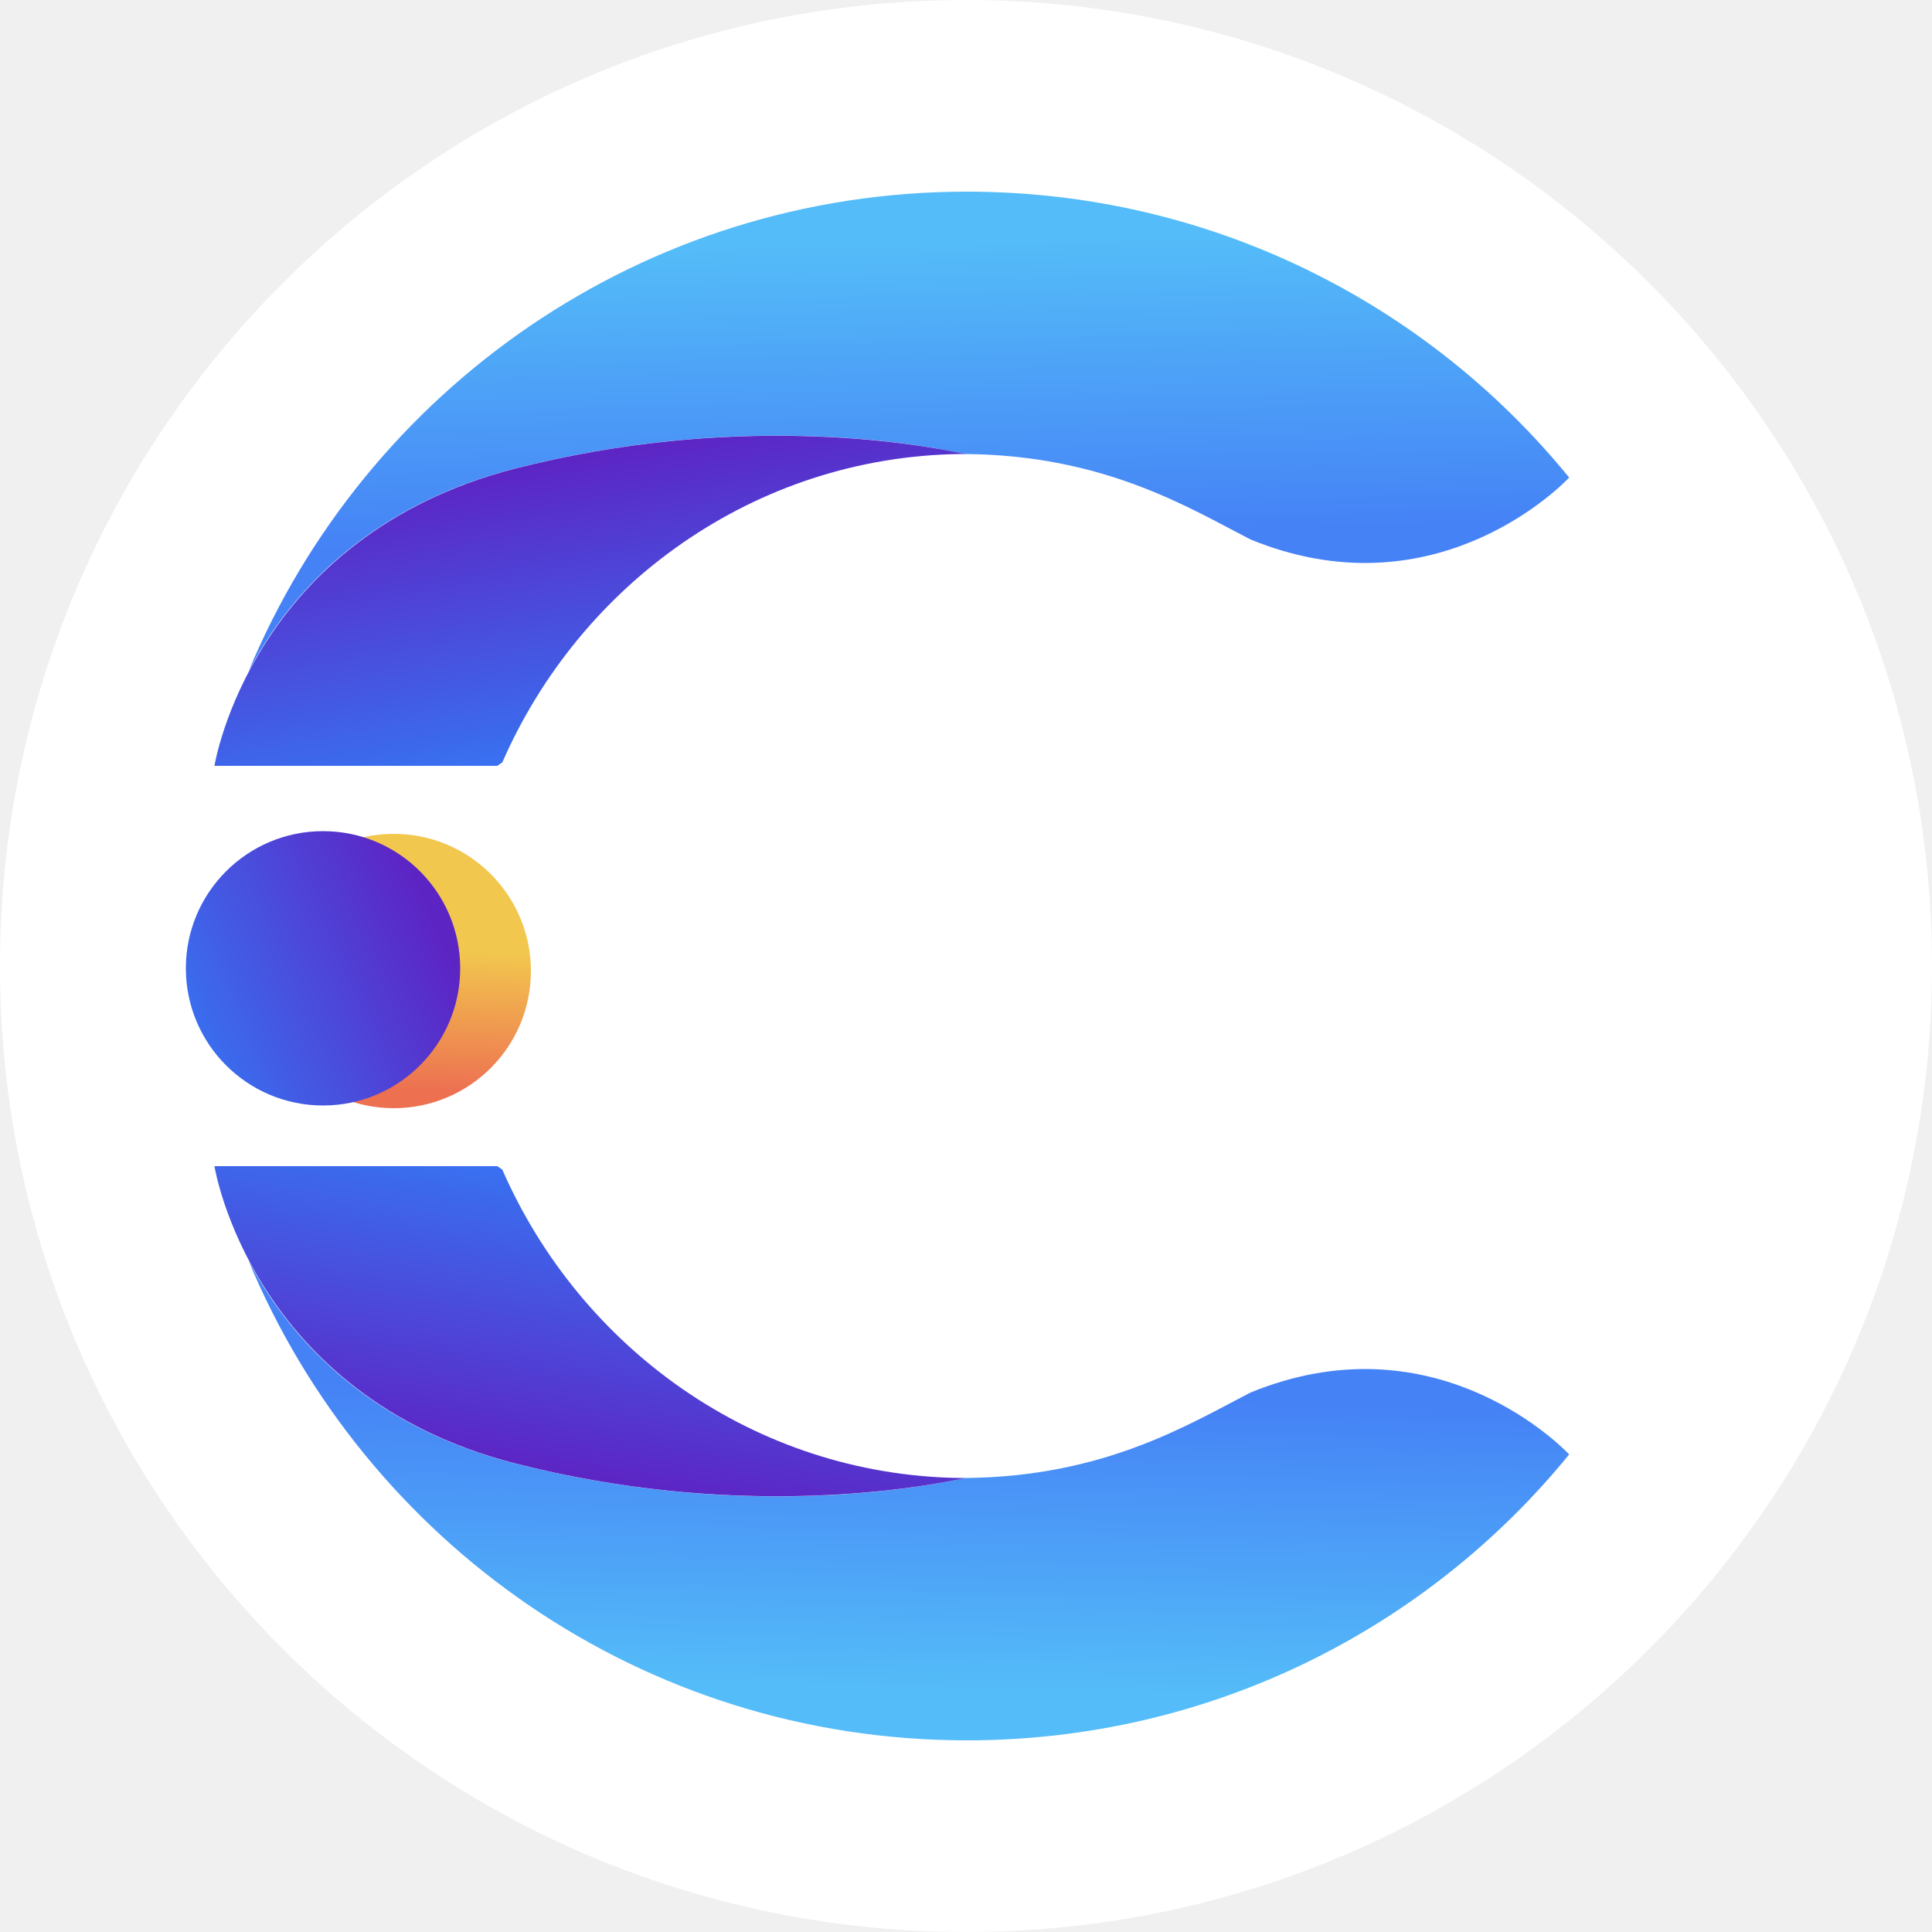
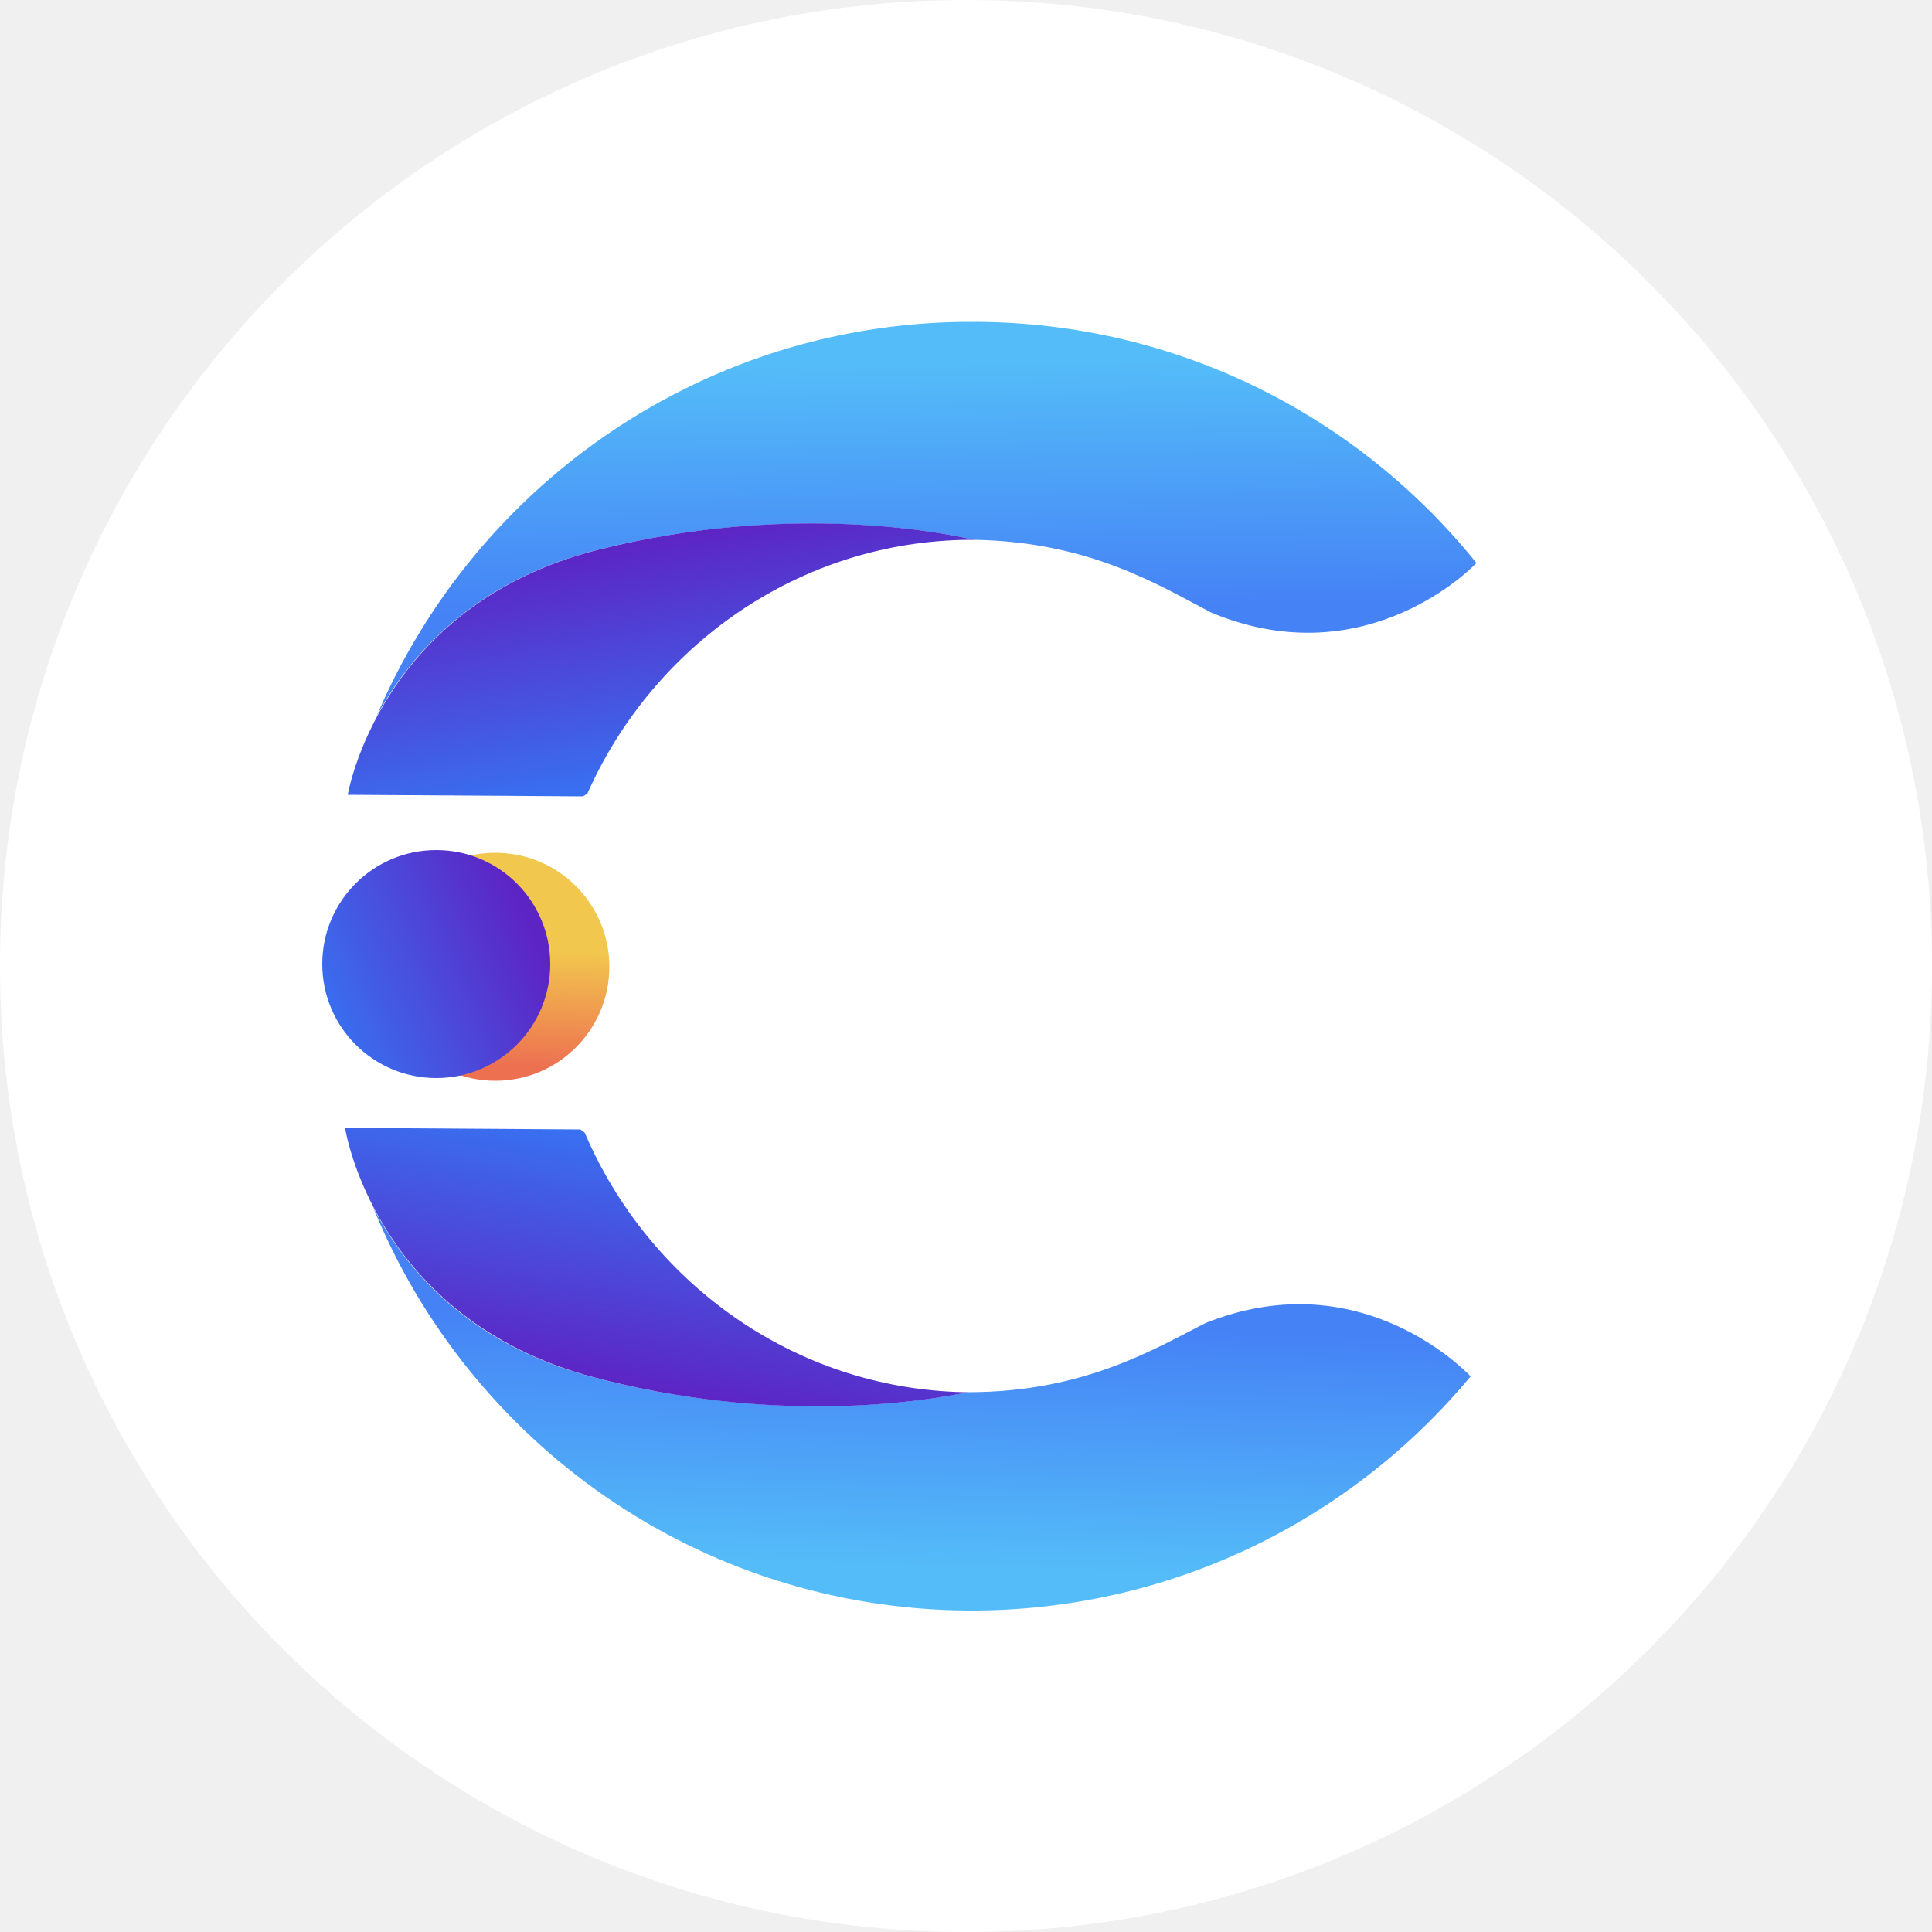
<svg xmlns="http://www.w3.org/2000/svg" version="1.1" id="Layer_1" x="0px" y="0px" viewBox="0 0 500 500" style="enable-background:new 0 0 500 500;" xml:space="preserve">
  <style type="text/css">
	.st0{fill:#FFFFFF;}
	.st1{fill:url(#SVGID_1_);}
- 	.st2{fill:url(#SVGID_00000146494376864832689550000017974987647089785761_);}
- 	.st3{fill:url(#SVGID_00000181073684268871206590000006016931439674957185_);}
- 	.st4{fill:url(#SVGID_00000163055629856959943750000000409683516591174808_);}
- 	.st5{fill:url(#SVGID_00000148619926048335827780000003117803718395634623_);}
- 	.st6{fill:url(#SVGID_00000021823033764984483480000004242389971259596699_);}
+ 	.st2{fill:url(#SVGID_00000180351508578851628750000009257545909780760498_);}
+ 	.st3{fill:url(#SVGID_00000082336140166420471710000005807053919798107820_);}
+ 	.st4{fill:url(#SVGID_00000041987200914633713310000011982394879737356720_);}
+ 	.st5{fill:url(#SVGID_00000142155922709787448820000008022922586511636900_);}
+ 	.st6{fill:url(#SVGID_00000154384356440622936490000015782128327587043511_);}
</style>
  <circle class="st0" cx="250" cy="250" r="250" />
-   <linearGradient id="SVGID_1_" gradientUnits="userSpaceOnUse" x1="17.818" y1="70.489" x2="17.944" y2="66.393" gradientTransform="matrix(8.8912 0 0 8.8912 -57.5159 -344.6205)">
+   <linearGradient id="SVGID_1_" gradientUnits="userSpaceOnUse" x1="20.276" y1="430.092" x2="20.381" y2="433.501" gradientTransform="matrix(8.891 6.487477e-02 6.487477e-02 -8.891 -80.9771 4098.445)">
    <stop offset="0" style="stop-color:#ED7051" />
    <stop offset="1" style="stop-color:#F2C74E" />
  </linearGradient>
-   <circle class="st1" cx="101.9" cy="251.3" r="35.5" />
-   <linearGradient id="SVGID_00000114073347184728264470000011140078744197798570_" gradientUnits="userSpaceOnUse" x1="32.711" y1="45.878" x2="32.9" y2="54.385" gradientTransform="matrix(8.8912 0 0 8.8912 -57.5159 -344.6205)">
+   <circle class="st1" cx="128.2" cy="250.2" r="29.5" />
+   <linearGradient id="SVGID_00000097501712235507967620000015659764974632464003_" gradientUnits="userSpaceOnUse" x1="32.662" y1="450.572" x2="32.82" y2="443.493" gradientTransform="matrix(8.891 6.487477e-02 6.487477e-02 -8.891 -80.9771 4098.445)">
    <stop offset="0" style="stop-color:#54BCF8" />
    <stop offset="1" style="stop-color:#4582F6" />
  </linearGradient>
-   <path style="fill:url(#SVGID_00000114073347184728264470000011140078744197798570_);" d="M250.2,49.6  c-83.9,0-155.6,51.3-185.9,124.2c9.7-18.5,29.5-42.4,68.8-52.5c56.3-14.4,102.3-7,116.7-3.8c35.9,0.3,57.7,13.8,73.8,22.1  c46.1,18.9,78.5-11.8,82.5-16C369.3,78.4,313.1,49.6,250.2,49.6z" />
-   <linearGradient id="SVGID_00000041287916356077541300000005756125580249570489_" gradientUnits="userSpaceOnUse" x1="24.32" y1="60.449" x2="22.87" y2="52.005" gradientTransform="matrix(8.8912 0 0 8.8912 -57.5159 -344.6205)">
+   <path style="fill:url(#SVGID_00000097501712235507967620000015659764974632464003_);" d="M252.8,83.3C183,82.7,123,125,97.4,185.5  c8.2-15.3,24.8-35.1,57.6-43.3c46.9-11.6,85.2-5.2,97.1-2.5c29.9,0.5,47.9,11.8,61.3,18.8c38.2,16,65.4-9.3,68.7-12.8  C351.7,107.9,305.1,83.6,252.8,83.3z" />
+   <linearGradient id="SVGID_00000093867385547681177750000010546116487043114121_" gradientUnits="userSpaceOnUse" x1="25.682" y1="438.447" x2="24.476" y2="445.473" gradientTransform="matrix(8.891 6.487477e-02 6.487477e-02 -8.891 -80.9771 4098.445)">
    <stop offset="0" style="stop-color:#3871F1" />
    <stop offset="1" style="stop-color:#5D24C4" />
  </linearGradient>
-   <path style="fill:url(#SVGID_00000041287916356077541300000005756125580249570489_);" d="M248.5,117.5c1.4,0,1.5,0,1.4,0  c-14.4-3.1-60.4-10.6-116.7,3.8c-68.3,17.6-77.7,76.9-77.7,76.9h73.2c0,0,0.4-0.3,1.3-0.9C150.1,151.3,195.2,118.2,248.5,117.5  L248.5,117.5z" />
-   <linearGradient id="SVGID_00000103949391018887878560000013986890403223280522_" gradientUnits="userSpaceOnUse" x1="32.711" y1="416.265" x2="32.9" y2="424.772" gradientTransform="matrix(8.8912 0 0 -8.8912 -57.5159 4137.793)">
+   <path style="fill:url(#SVGID_00000093867385547681177750000010546116487043114121_);" d="M251,139.7c1.2,0,1.2,0,1.2,0  c-12-2.7-50.2-9.2-97.1,2.5c-56.9,14.2-65.1,63.5-65.1,63.5l60.9,0.4c0,0,0.3-0.2,1.1-0.7C168.9,167.3,206.6,140,251,139.7  L251,139.7z" />
+   <linearGradient id="SVGID_00000181804077837079478630000008250052231742217093_" gradientUnits="userSpaceOnUse" x1="32.662" y1="80.235" x2="32.82" y2="73.156" gradientTransform="matrix(8.891 6.487477e-02 -6.487477e-02 8.891 -48.8084 -310.2242)">
    <stop offset="0" style="stop-color:#54BCF8" />
    <stop offset="1" style="stop-color:#4582F6" />
  </linearGradient>
-   <path style="fill:url(#SVGID_00000103949391018887878560000013986890403223280522_);" d="M250.2,450.4  c-83.9,0-155.6-51.3-185.9-124.2c9.7,18.5,29.5,42.4,68.8,52.5c56.3,14.4,102.3,7,116.7,3.8c35.9-0.3,57.7-13.8,73.8-22.1  c46.1-18.9,78.5,11.8,82.5,16C369.3,421.6,313.1,450.4,250.2,450.4L250.2,450.4z" />
-   <linearGradient id="SVGID_00000105389053961419446360000002279322941752111788_" gradientUnits="userSpaceOnUse" x1="24.32" y1="430.836" x2="22.871" y2="422.392" gradientTransform="matrix(8.8912 0 0 -8.8912 -57.5159 4137.793)">
+   <path style="fill:url(#SVGID_00000181804077837079478630000008250052231742217093_);" d="M250.4,416.8  c-69.8-0.5-129.2-43.6-153.9-104.5c8,15.5,24.3,35.5,56.9,44.1c46.8,12.3,85.1,6.4,97.1,3.9c29.9,0,48.1-11.1,61.5-17.9  c38.5-15.4,65.2,10.3,68.6,13.8C349.6,393.5,302.7,417.1,250.4,416.8L250.4,416.8z" />
+   <linearGradient id="SVGID_00000076597789351455599500000003964021883459071108_" gradientUnits="userSpaceOnUse" x1="25.683" y1="68.11" x2="24.477" y2="75.136" gradientTransform="matrix(8.891 6.487477e-02 -6.487477e-02 8.891 -48.8084 -310.2242)">
    <stop offset="0" style="stop-color:#3871F1" />
    <stop offset="1" style="stop-color:#5D24C4" />
  </linearGradient>
-   <path style="fill:url(#SVGID_00000105389053961419446360000002279322941752111788_);" d="M248.5,382.5c1.4,0,1.5,0,1.4,0  c-14.4,3.1-60.4,10.6-116.7-3.8c-68.3-17.6-77.7-76.9-77.7-76.9h73.2c0,0,0.4,0.3,1.3,0.9C150.1,348.7,195.2,381.8,248.5,382.5  L248.5,382.5z" />
-   <linearGradient id="SVGID_00000036216999120738890060000011462027849519735182_" gradientUnits="userSpaceOnUse" x1="11.837" y1="68.737" x2="19.084" y2="65.524" gradientTransform="matrix(8.8912 0 0 8.8912 -57.5159 -344.6205)">
+   <path style="fill:url(#SVGID_00000076597789351455599500000003964021883459071108_);" d="M249.4,360.3c1.2,0,1.2,0,1.2,0  c-12,2.5-50.3,8.5-97.1-3.9c-56.7-15.1-64.2-64.5-64.2-64.5l60.9,0.4c0,0,0.3,0.3,1.1,0.8C167.7,331.5,205,359.3,249.4,360.3  L249.4,360.3z" />
+   <linearGradient id="SVGID_00000152255494263377752780000008745677254898267268_" gradientUnits="userSpaceOnUse" x1="15.294" y1="431.552" x2="21.324" y2="434.227" gradientTransform="matrix(8.891 6.487477e-02 6.487477e-02 -8.891 -80.9771 4098.445)">
    <stop offset="0" style="stop-color:#3871F1" />
    <stop offset="1" style="stop-color:#5D24C4" />
  </linearGradient>
-   <circle style="fill:url(#SVGID_00000036216999120738890060000011462027849519735182_);" cx="83.6" cy="250.6" r="35.5" />
+   <circle style="fill:url(#SVGID_00000152255494263377752780000008745677254898267268_);" cx="112.9" cy="249.5" r="29.5" />
</svg>
